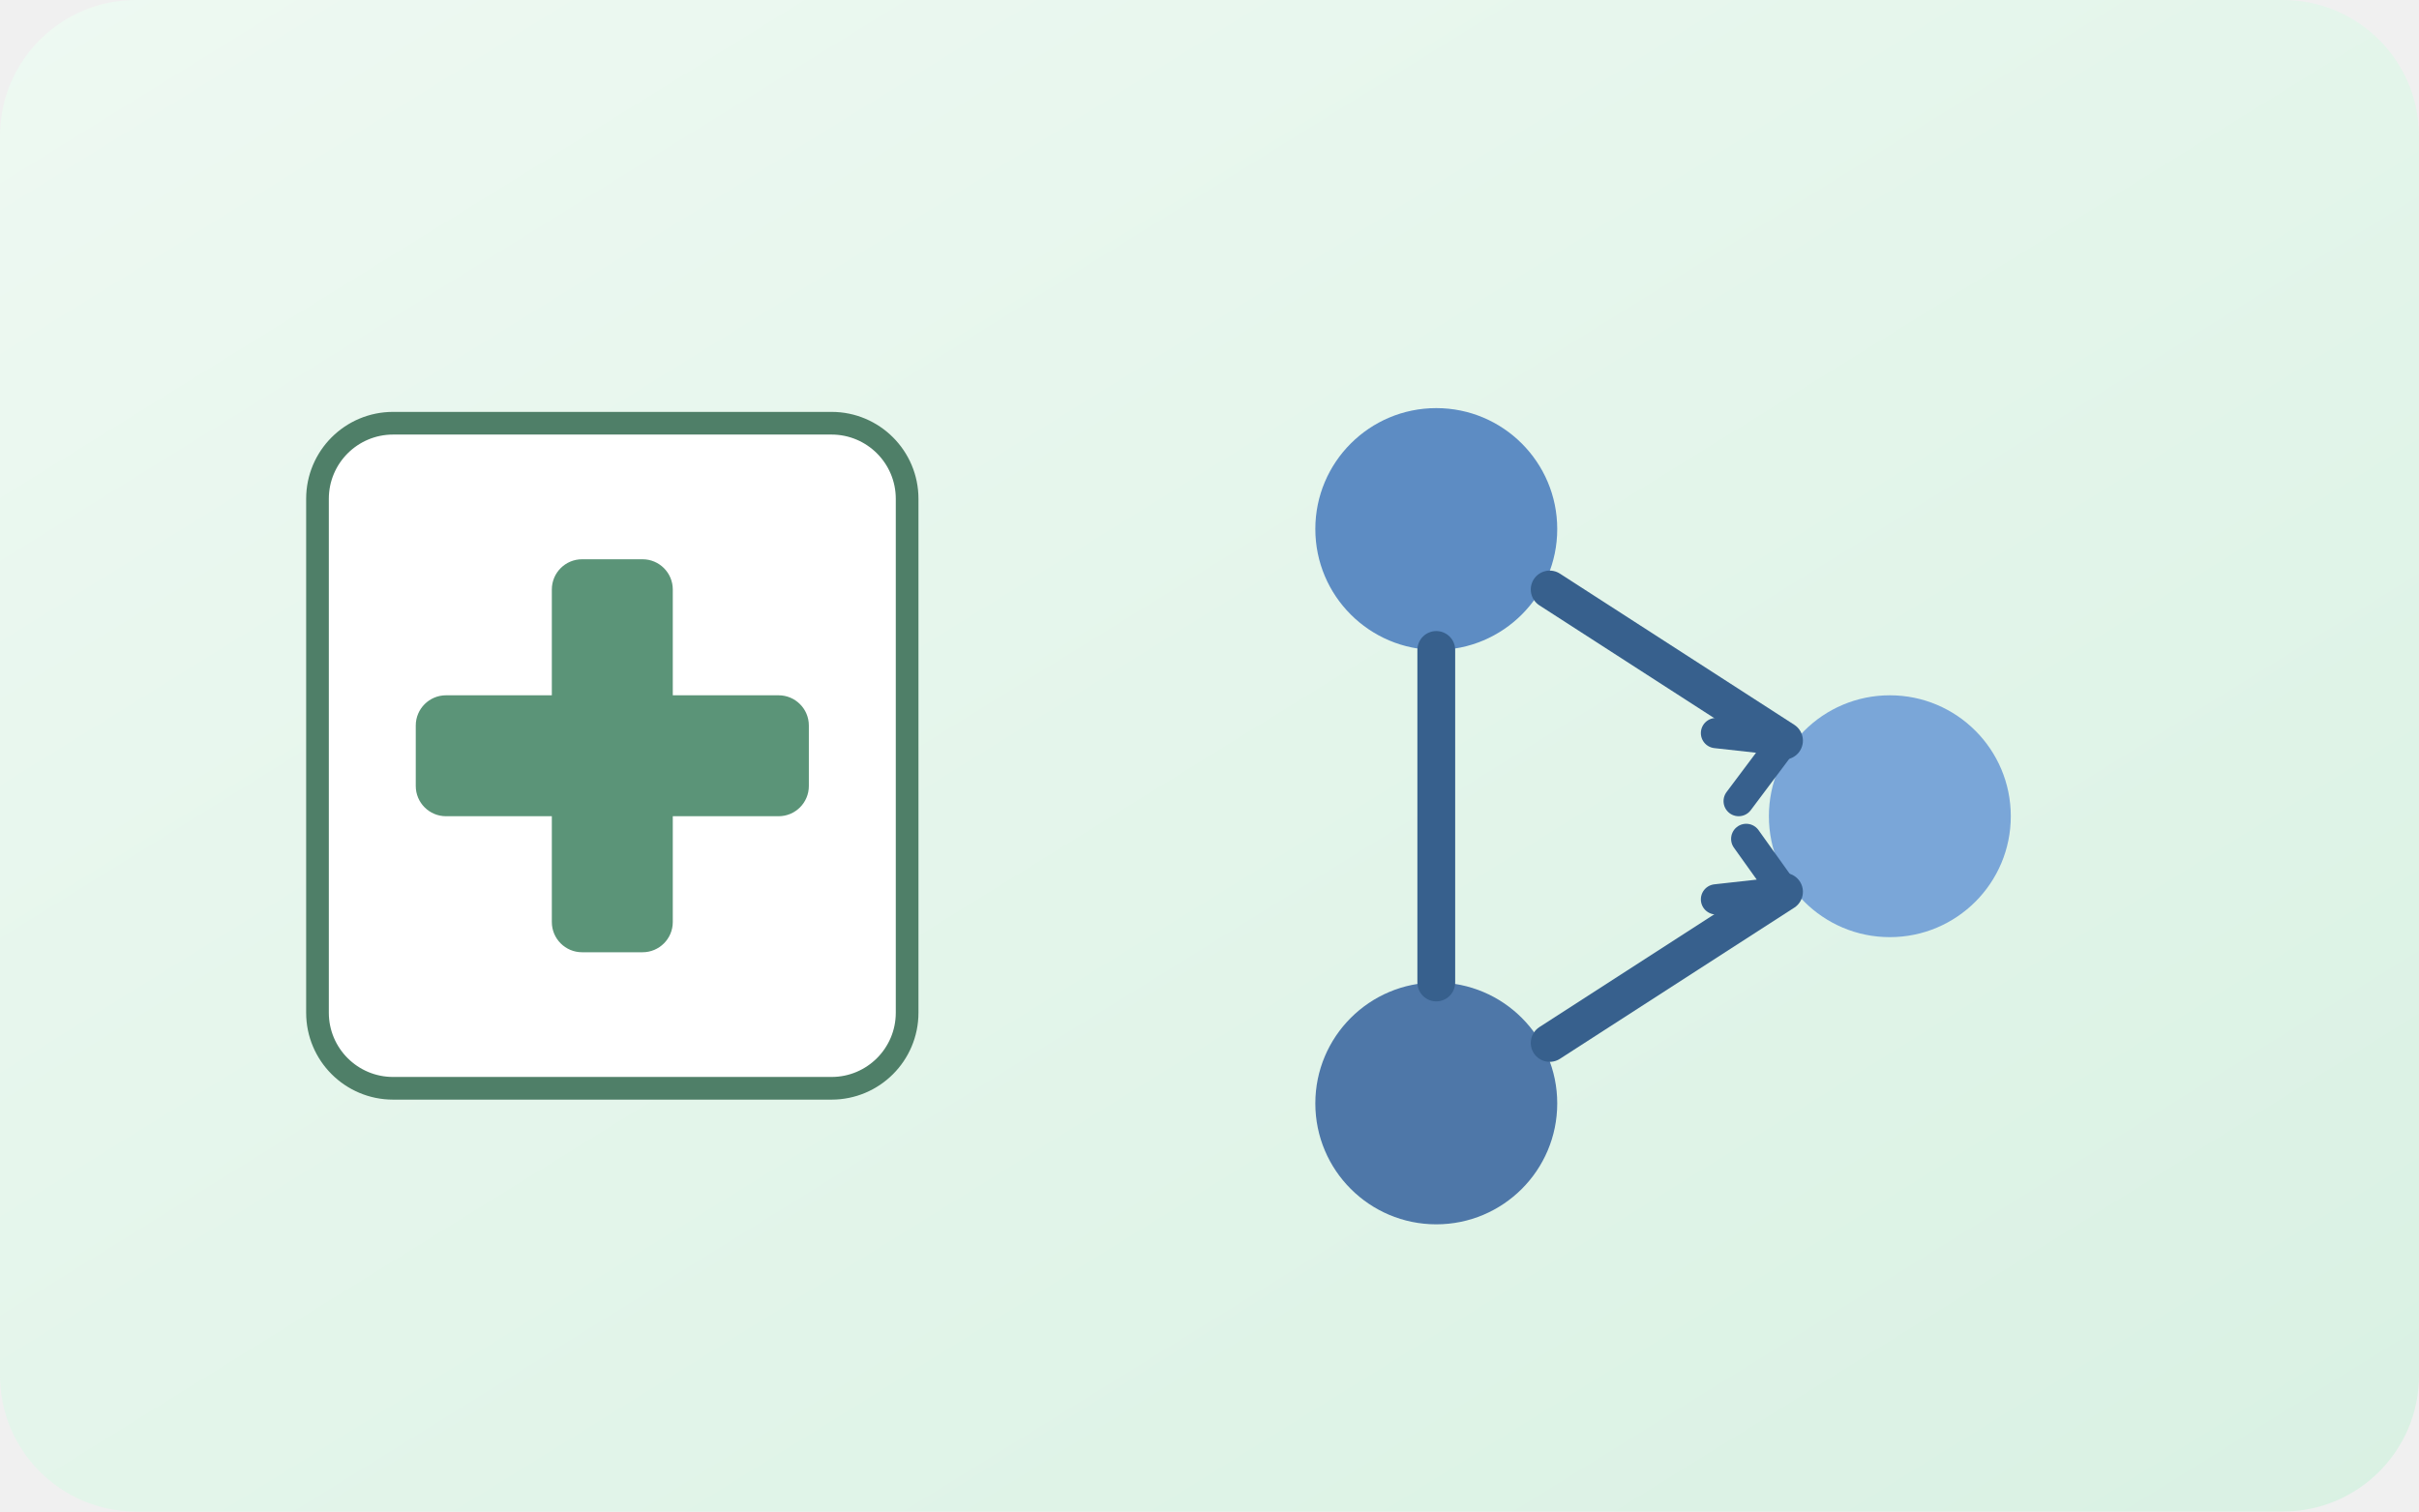
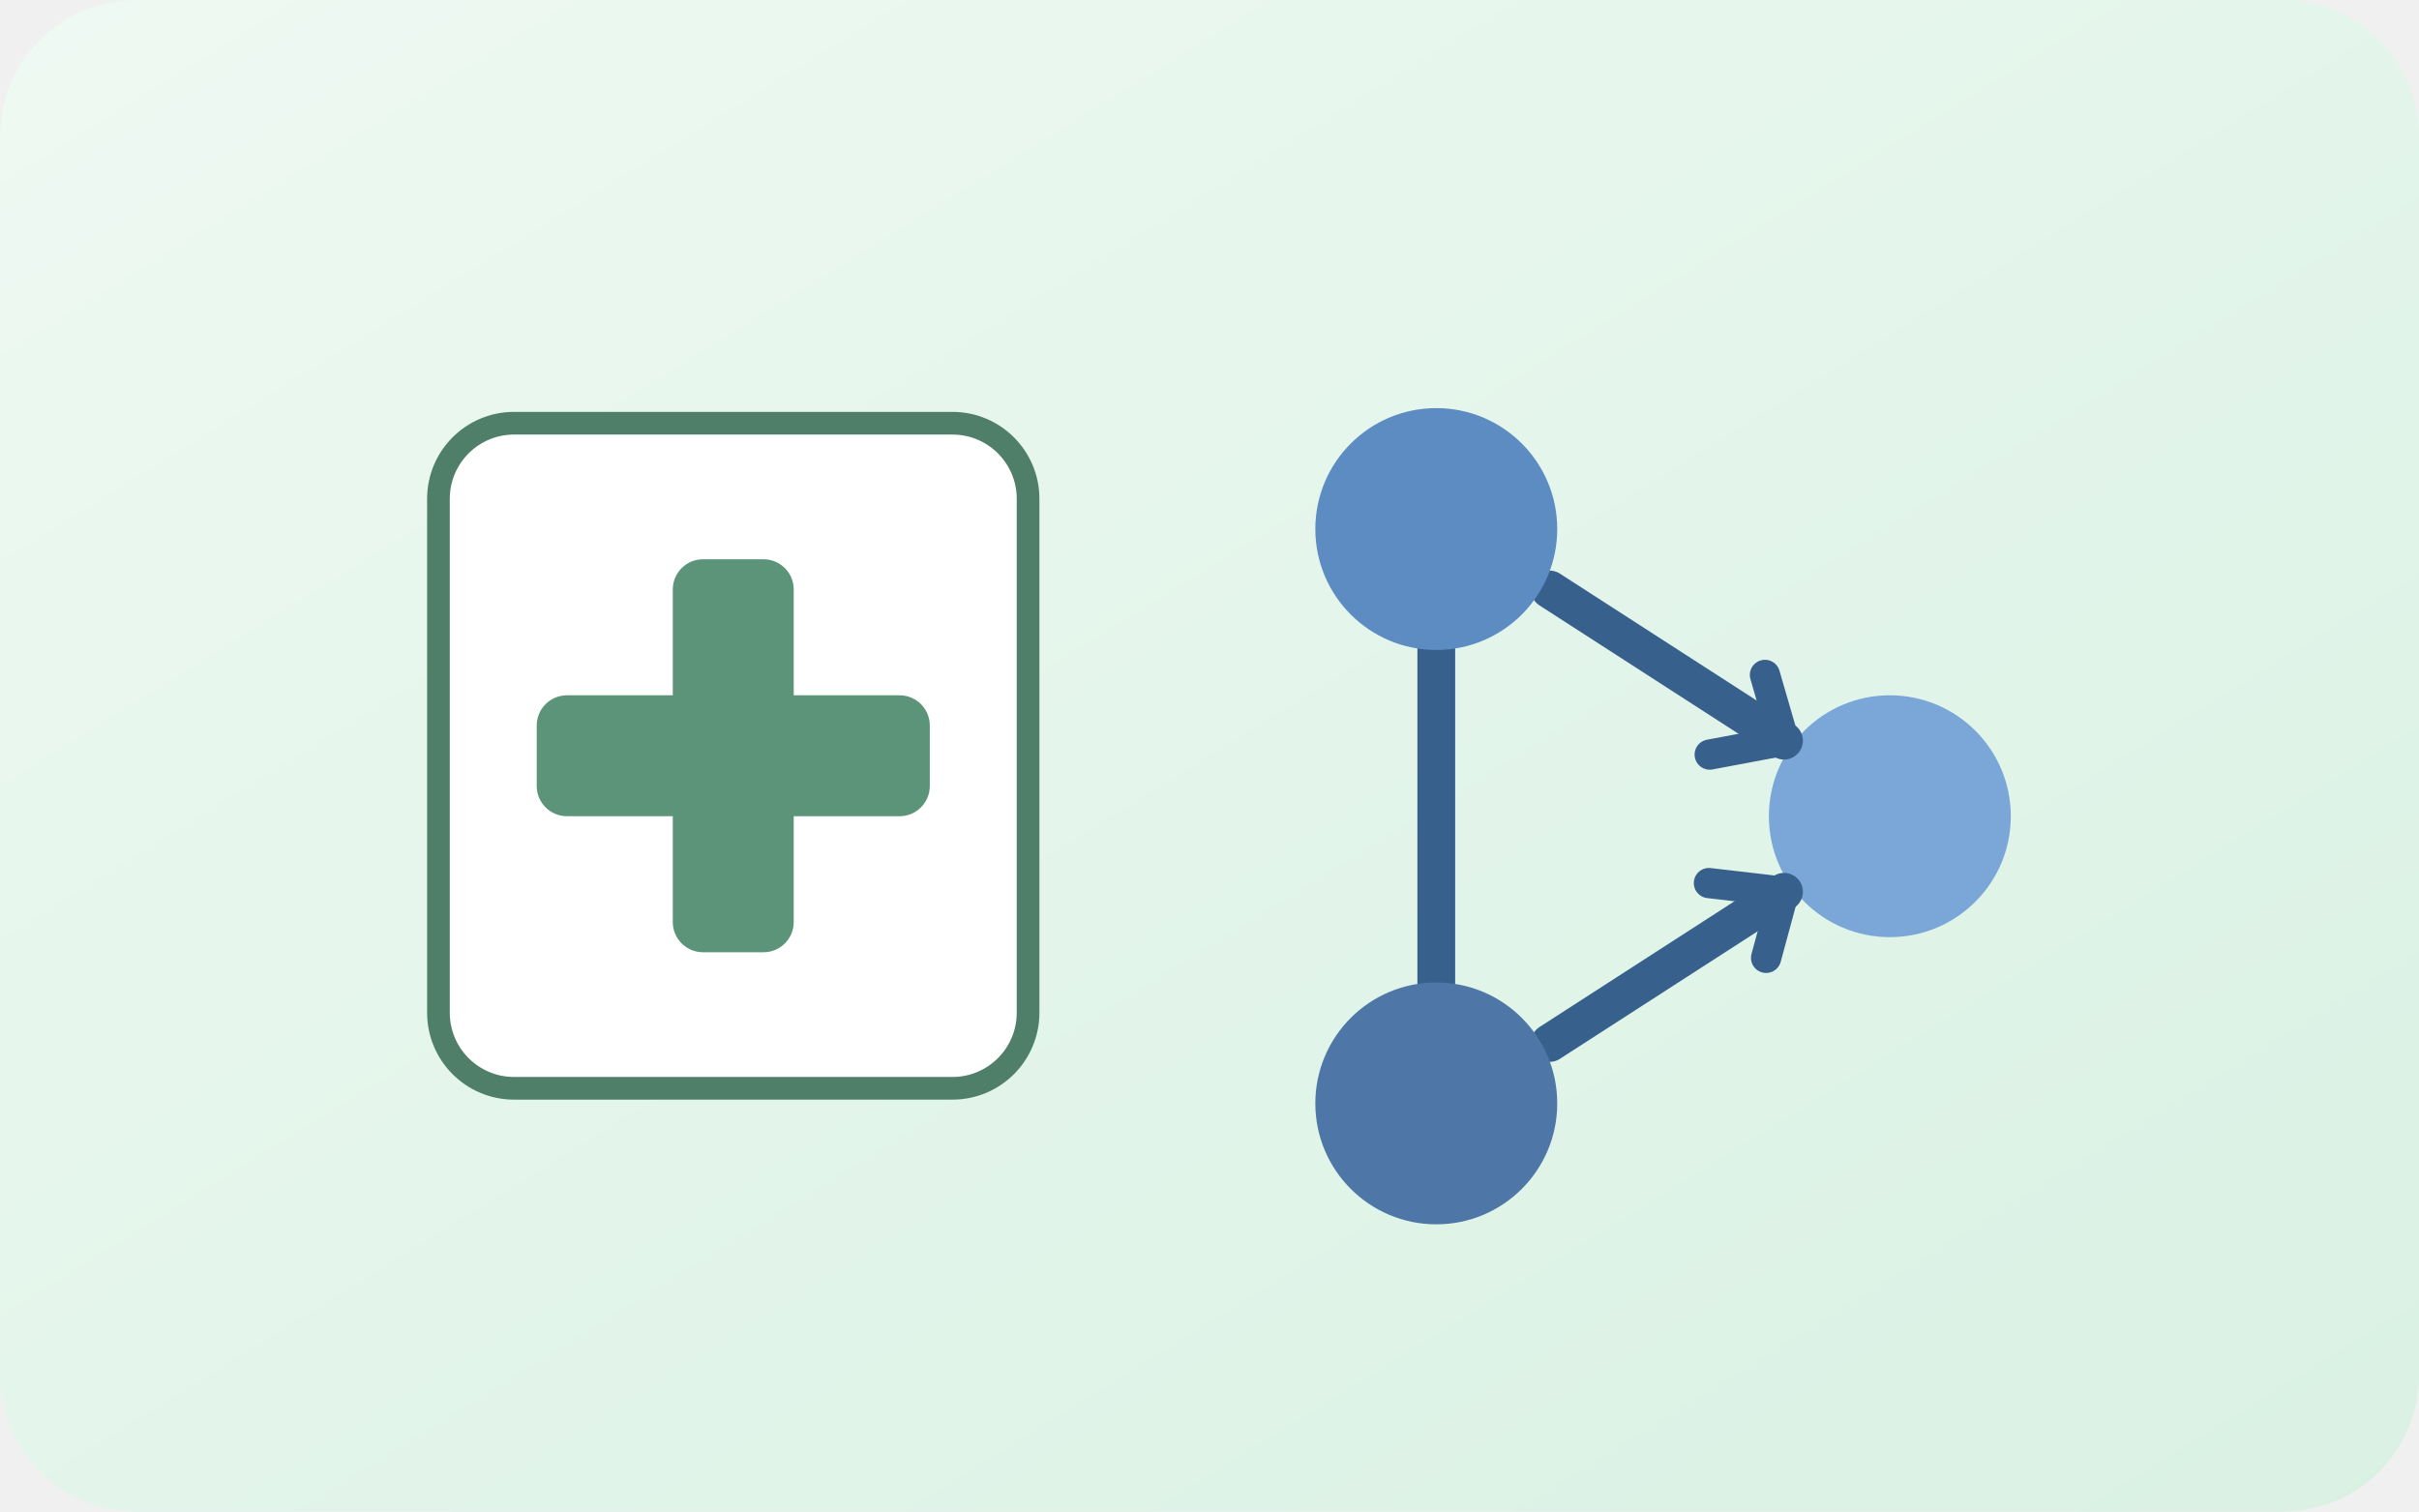
<svg xmlns="http://www.w3.org/2000/svg" viewBox="0 0 320 200" role="img" aria-labelledby="title desc">
  <defs>
    <linearGradient id="bg" x1="0" y1="0" x2="1" y2="1">
      <stop offset="0%" stop-color="#eef9f2" />
      <stop offset="100%" stop-color="#d9f1e3" />
    </linearGradient>
  </defs>
  <rect width="320" height="200" rx="18" fill="url(#bg)" />
-   <rect x="42" y="56" width="78" height="88" rx="10" fill="#ffffff" stroke="#4f7f68" stroke-width="3" />
-   <rect x="73" y="74" width="16" height="52" rx="4" fill="#5b9478" />
-   <rect x="55" y="92" width="52" height="16" rx="4" fill="#5b9478" />
-   <circle cx="190" cy="70" r="16" fill="#5d8cc3" />
+   <rect x="58" y="56" width="78" height="88" rx="10" fill="#ffffff" stroke="#4f7f68" stroke-width="3" />
+   <rect x="89" y="74" width="16" height="52" rx="4" fill="#5b9478" />
+   <rect x="71" y="92" width="52" height="16" rx="4" fill="#5b9478" />
  <circle cx="250" cy="108" r="16" fill="#7aa6d8" />
-   <circle cx="190" cy="146" r="16" fill="#4e77a8" />
  <path d="M205 78 L236 98" stroke="#37608d" stroke-width="5" stroke-linecap="round" />
  <path d="M236 118 L205 138" stroke="#37608d" stroke-width="5" stroke-linecap="round" />
  <path d="M190 86 V130" stroke="#37608d" stroke-width="5" stroke-linecap="round" />
-   <path d="M227 97 L236 98 L230 106" fill="none" stroke="#37608d" stroke-width="4" stroke-linecap="round" stroke-linejoin="round" />
-   <path d="M227 119 L236 118 L231 111" fill="none" stroke="#37608d" stroke-width="4" stroke-linecap="round" stroke-linejoin="round" />
+   <line x1="227" y1="97" x2="236" y2="98" stroke="#37608d" stroke-width="4" stroke-linecap="round" transform="rotate(67.5 236 98)" />
+   <line x1="236" y1="98" x2="230" y2="106" stroke="#37608d" stroke-width="4" stroke-linecap="round" transform="rotate(42.5 236 98)" />
+   <line x1="227" y1="119" x2="236" y2="118" stroke="#37608d" stroke-width="4" stroke-linecap="round" transform="rotate(-68.5 236 118)" />
+   <line x1="236" y1="118" x2="230" y2="110" stroke="#37608d" stroke-width="4" stroke-linecap="round" transform="rotate(-46.5 236 118)" />
+   <circle cx="190" cy="70" r="16" fill="#5d8cc3" />
+   <circle cx="190" cy="146" r="16" fill="#4e77a8" />
</svg>
